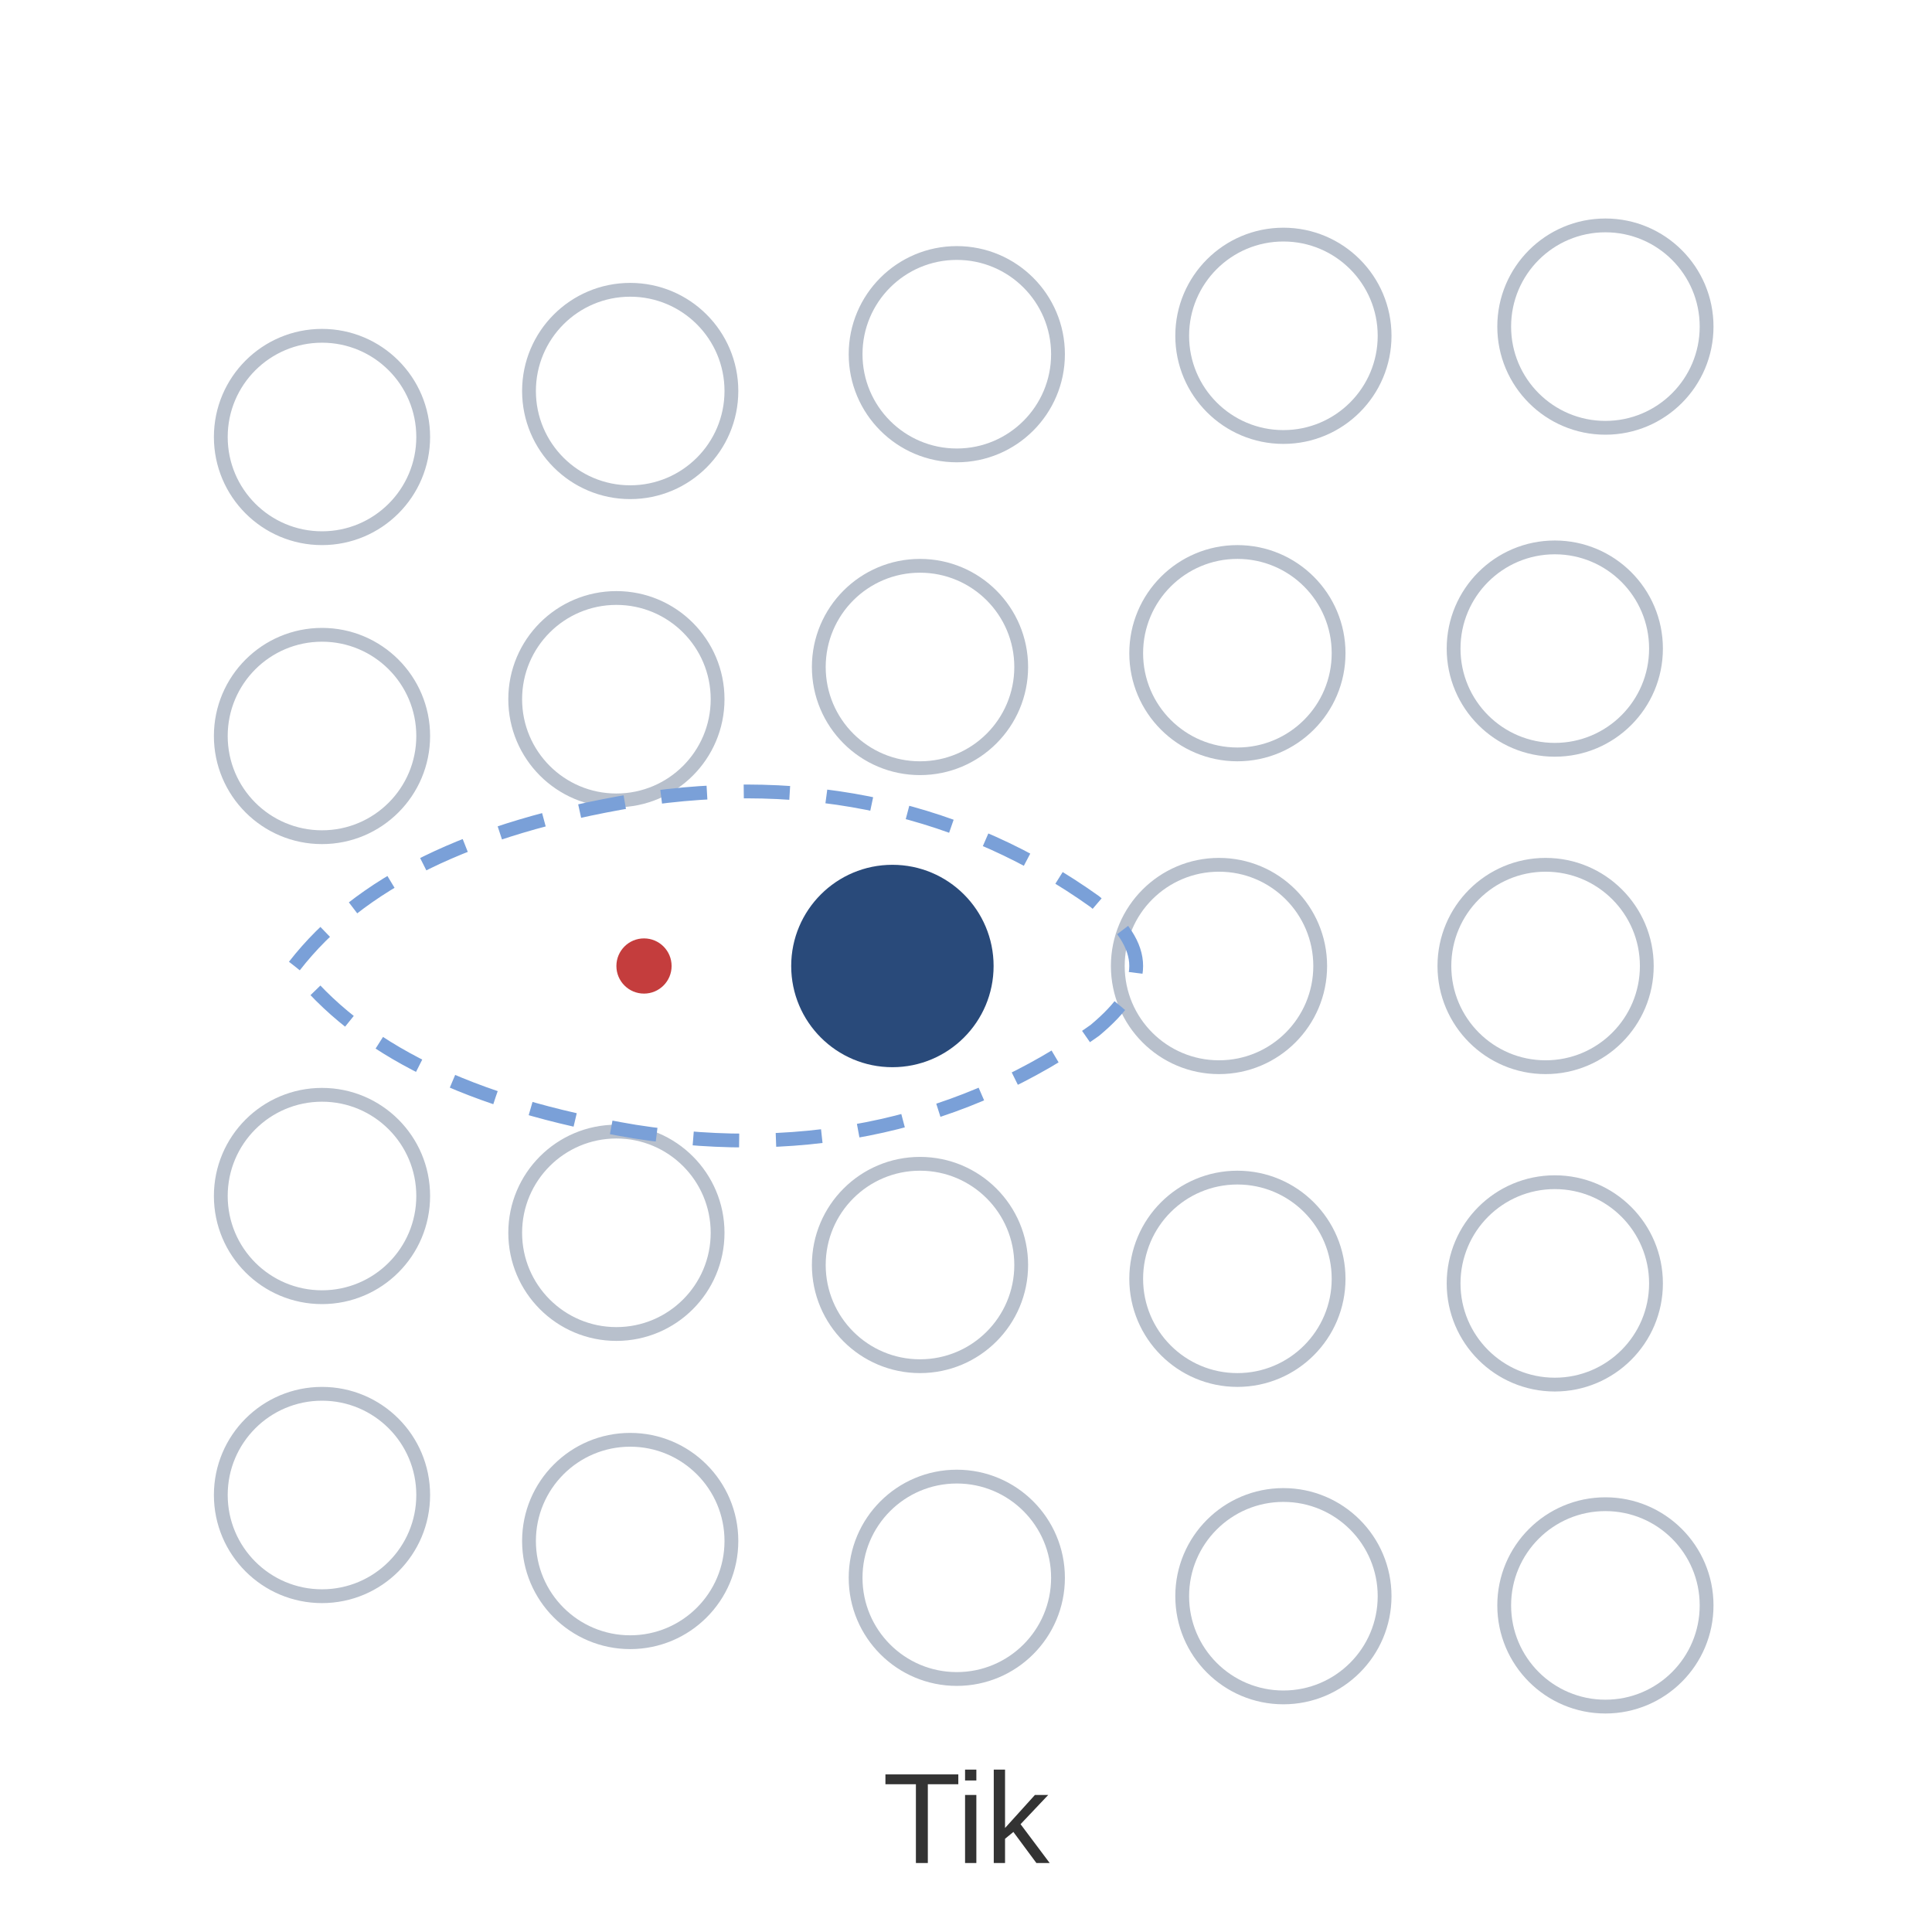
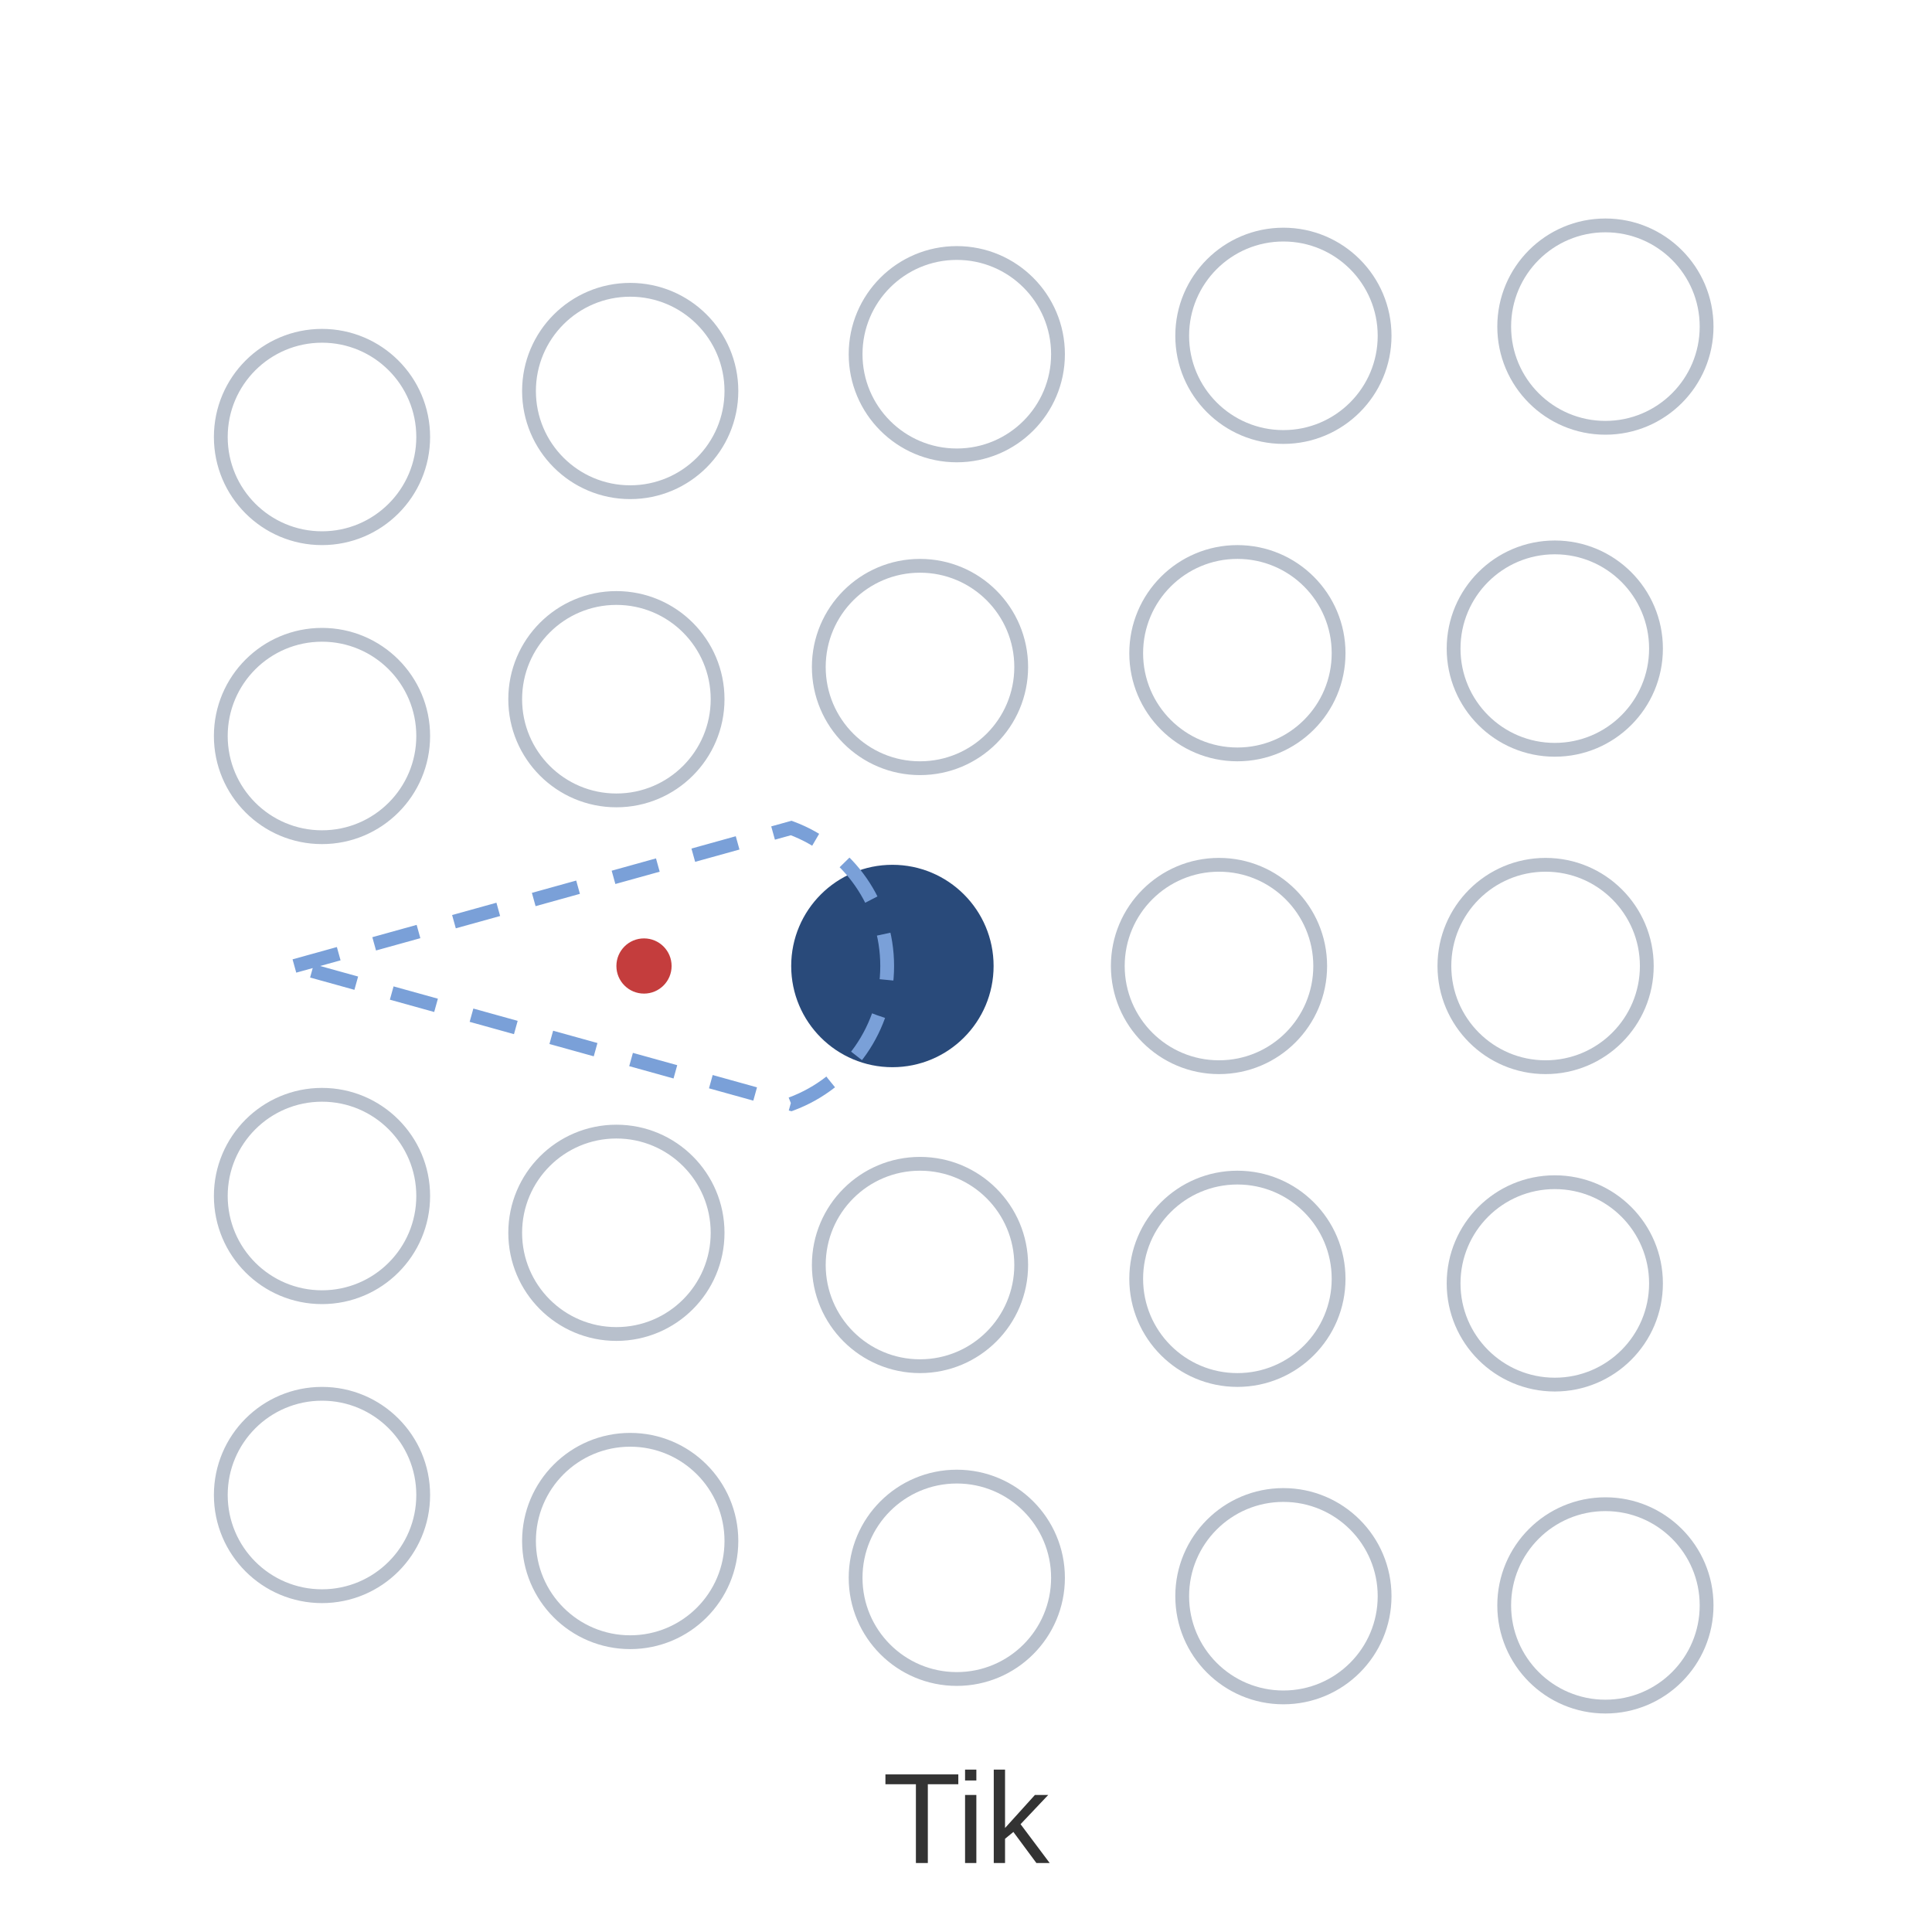
<svg xmlns="http://www.w3.org/2000/svg" width="420" height="420" viewBox="0 0 420 420">
  <rect width="100%" height="100%" fill="white" />
  <g fill="none" stroke="#b8c0cc" stroke-width="3">
    <circle cx="70" cy="95" r="22" />
    <circle cx="137" cy="85" r="22" />
    <circle cx="208" cy="77" r="22" />
    <circle cx="279" cy="73" r="22" />
    <circle cx="349" cy="71" r="22" />
    <circle cx="70" cy="160" r="22" />
    <circle cx="134" cy="152" r="22" />
    <circle cx="200" cy="145" r="22" />
    <circle cx="269" cy="142" r="22" />
    <circle cx="338" cy="141" r="22" />
    <circle cx="265" cy="210" r="22" />
    <circle cx="336" cy="210" r="22" />
    <circle cx="70" cy="260" r="22" />
    <circle cx="134" cy="268" r="22" />
    <circle cx="200" cy="275" r="22" />
    <circle cx="269" cy="278" r="22" />
    <circle cx="338" cy="279" r="22" />
    <circle cx="70" cy="325" r="22" />
    <circle cx="137" cy="335" r="22" />
    <circle cx="208" cy="343" r="22" />
    <circle cx="279" cy="347" r="22" />
    <circle cx="349" cy="349" r="22" />
  </g>
  <circle cx="194" cy="210" r="22" fill="#294a7a" />
  <circle cx="140" cy="210" r="6" fill="#c43d3d" />
-   <path d="   M 64 210   C 78 192, 102 180, 138 174   C 176 168, 210 176, 238 196   C 250 206, 250 214, 238 224   C 210 244, 176 252, 138 246   C 102 240, 78 228, 64 210   Z" fill="none" stroke="#7aa0d8" stroke-width="3" stroke-dasharray="10 8" />
+   <path d="   M 64 210   L 172 180   A 32 32 0 0 1 172 240   Z" fill="none" stroke="#7aa0d8" stroke-width="3" stroke-dasharray="10 8" />
  <text x="210" y="405" text-anchor="middle" font-family="Arial, sans-serif" font-size="28" fill="#333">
    Tik
  </text>
</svg>
